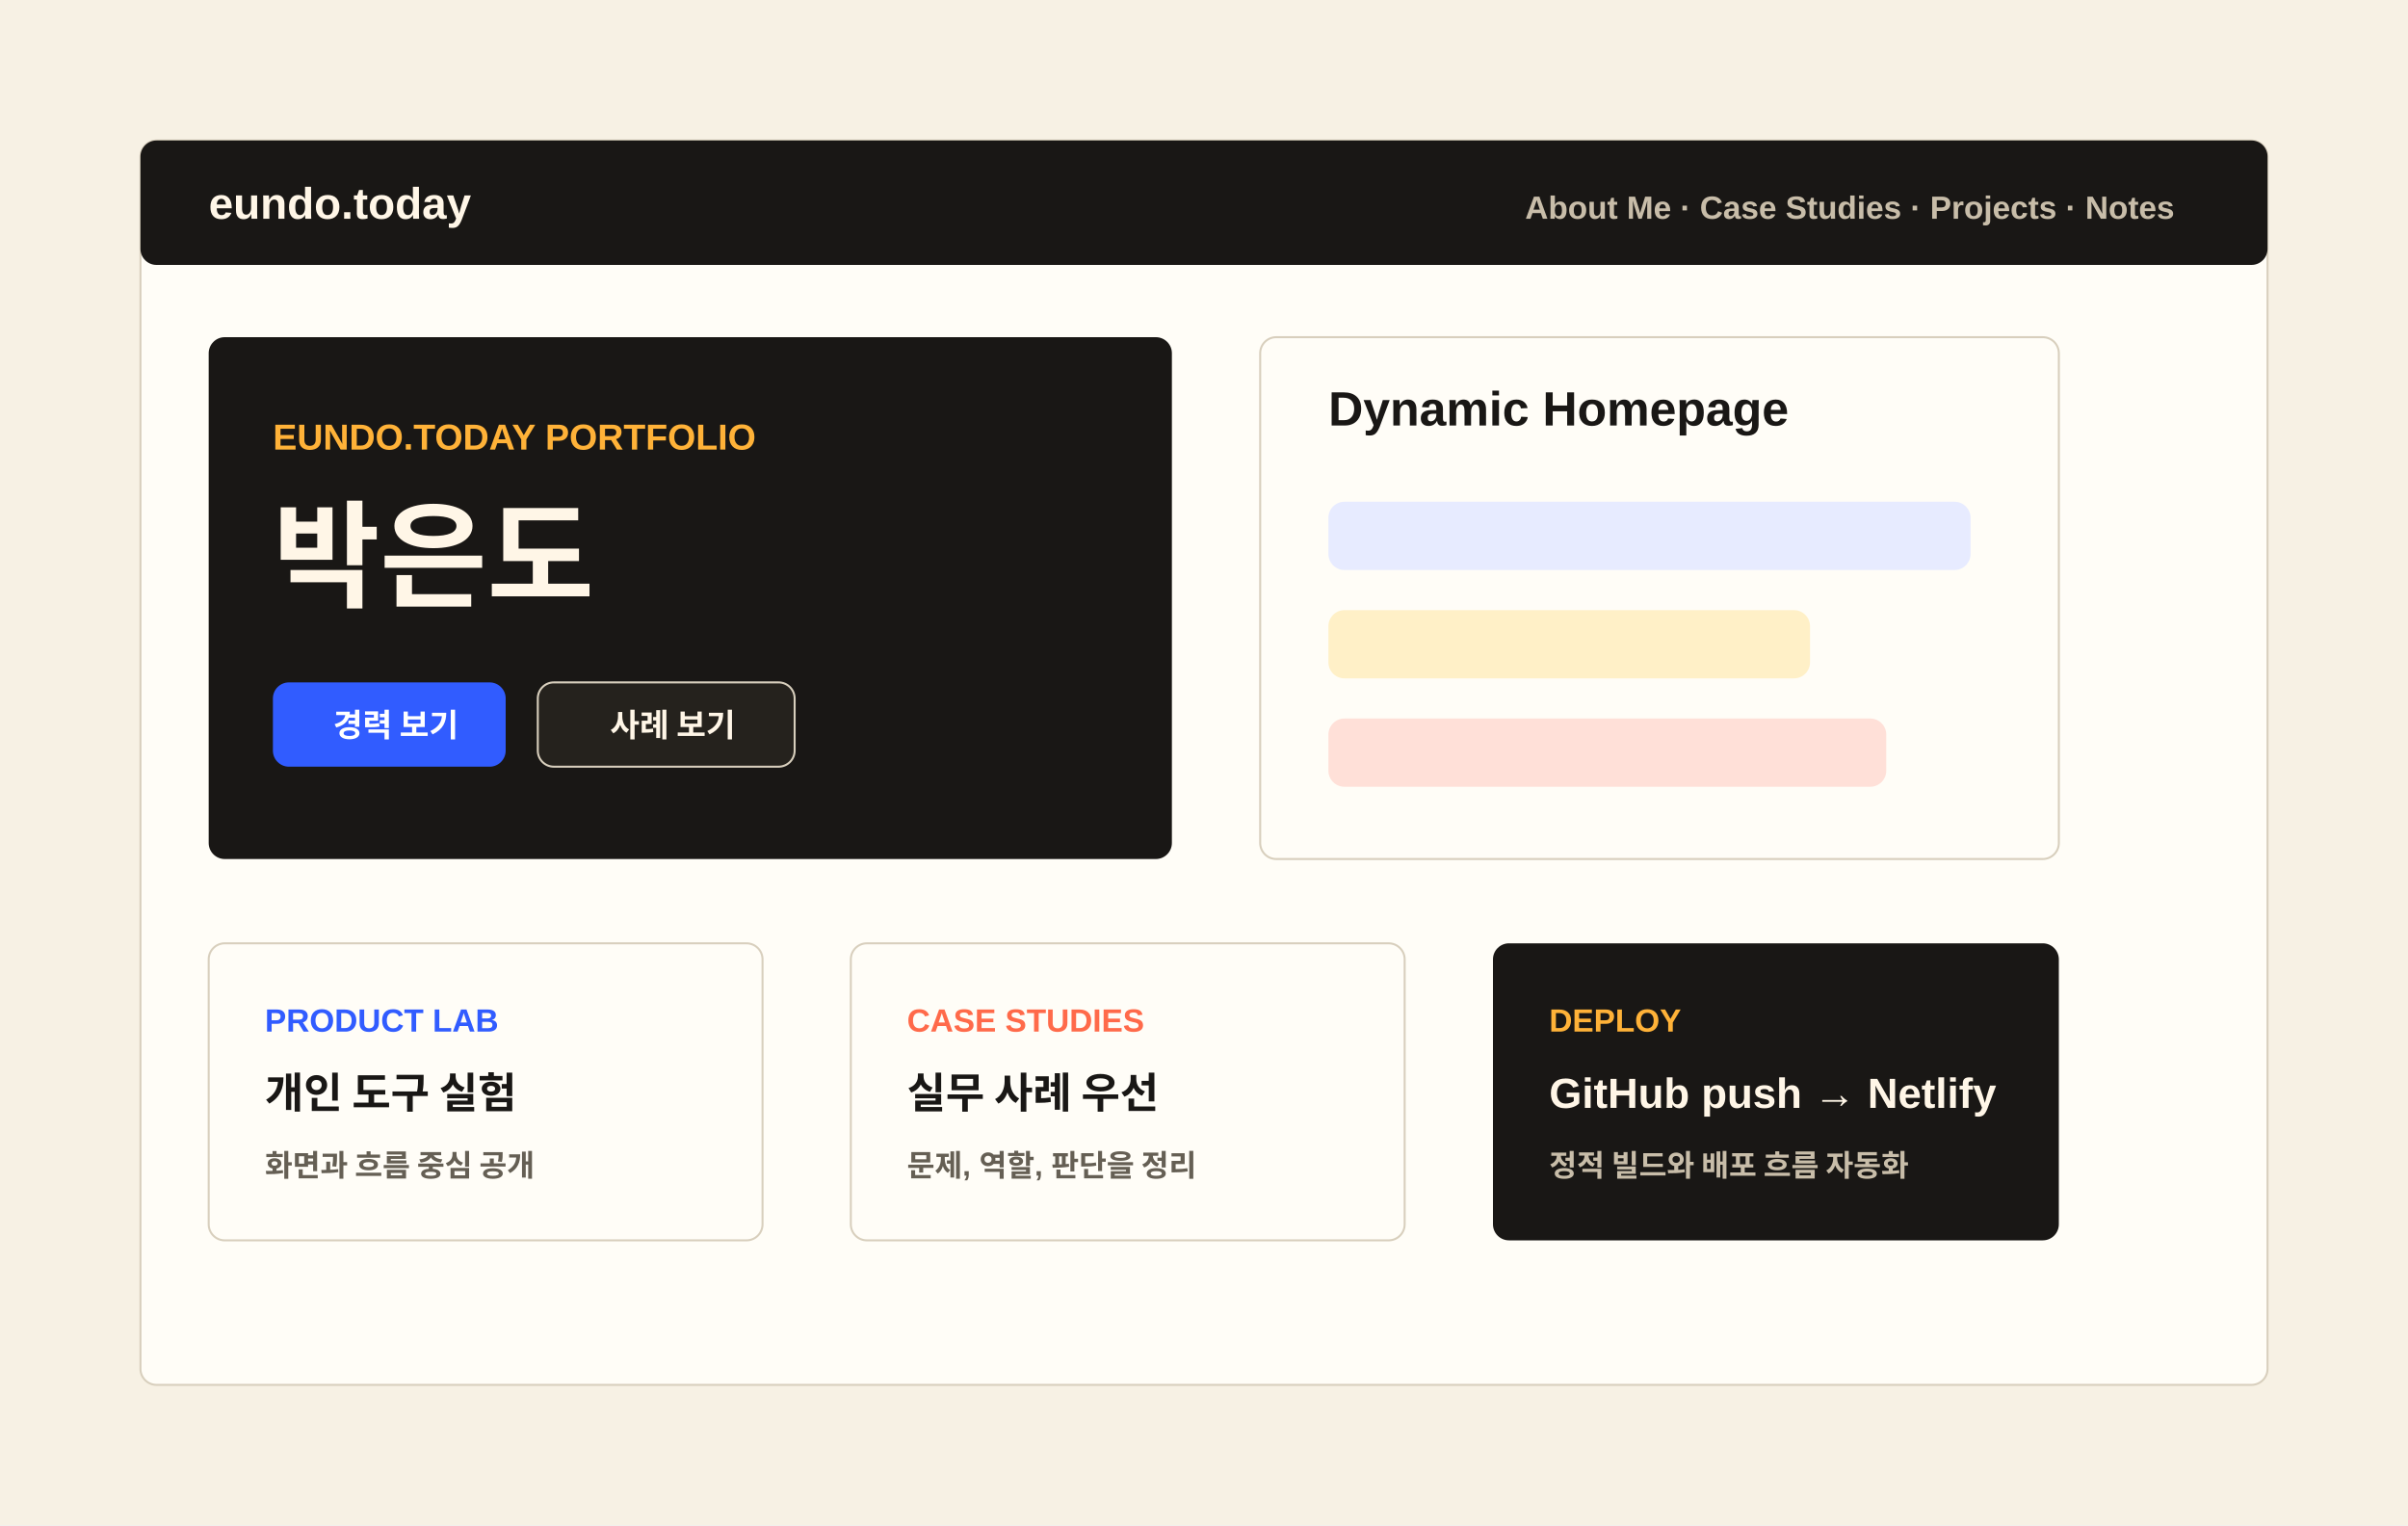
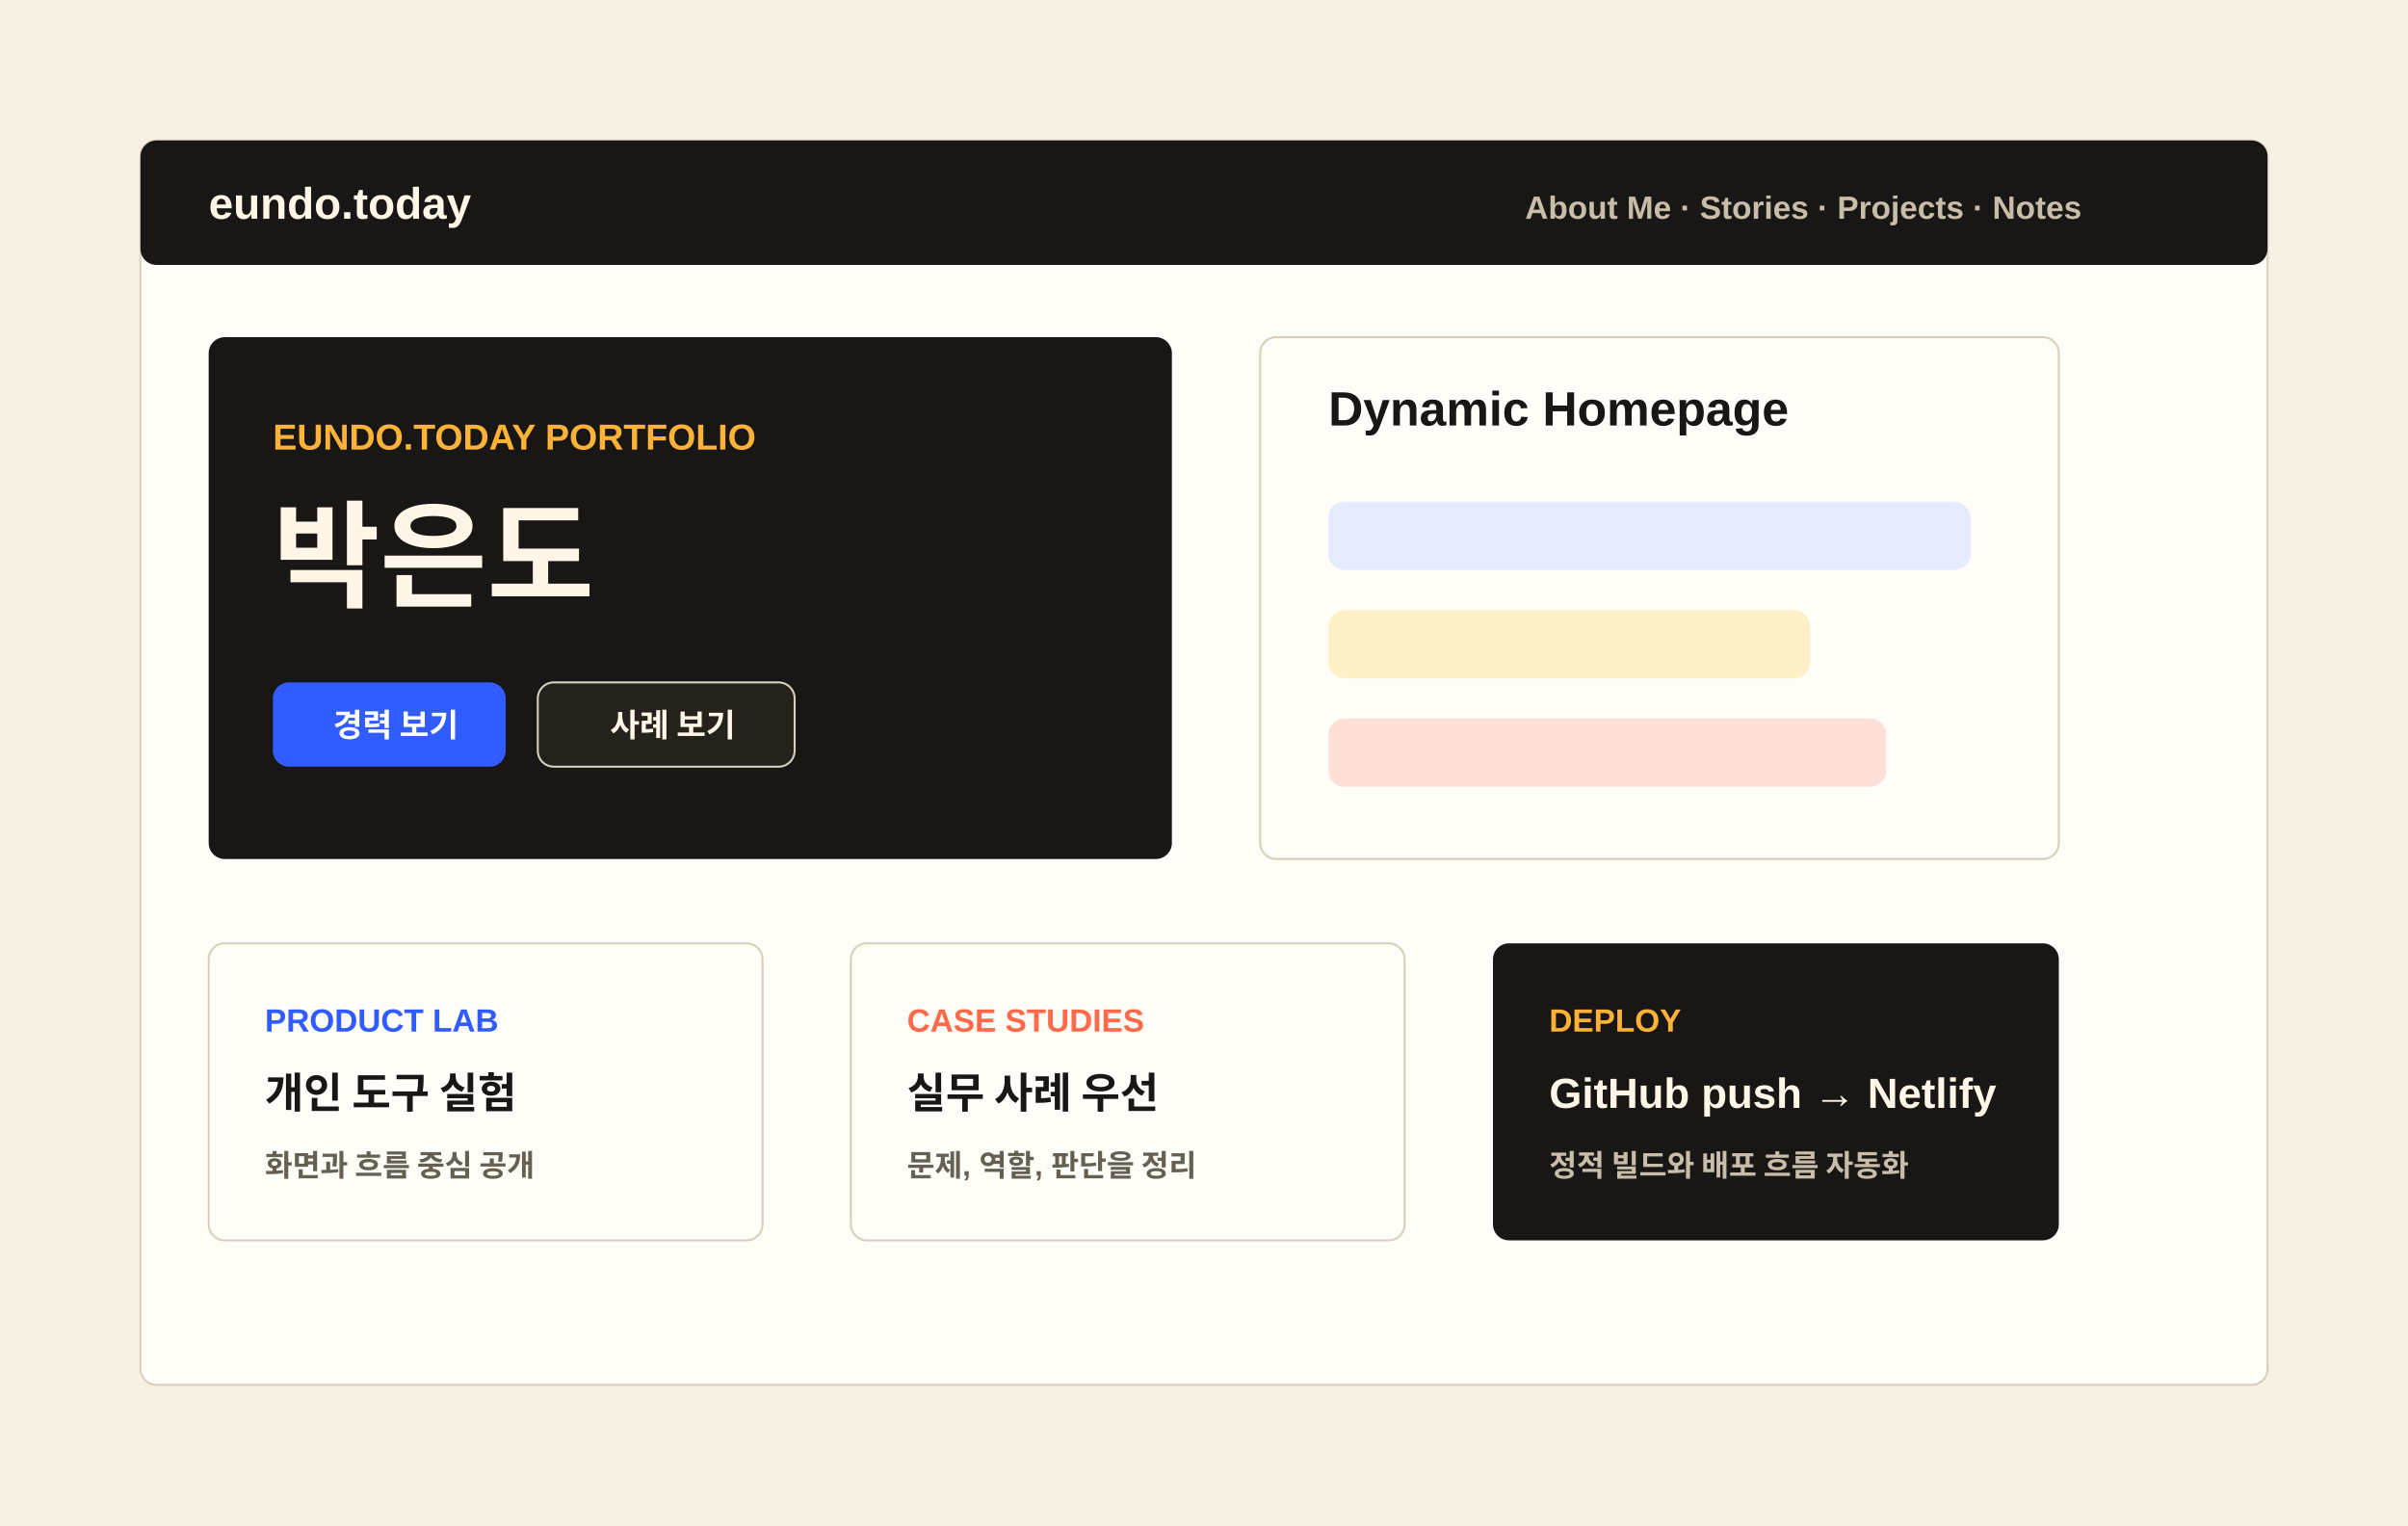
<svg xmlns="http://www.w3.org/2000/svg" viewBox="0 0 1200 760" role="img" aria-labelledby="title desc">
  <rect width="1200" height="760" fill="#F7F1E4" />
  <rect x="70" y="70" width="1060" height="620" rx="8" fill="#FFFDF7" stroke="#D8CFBD" />
  <rect x="70" y="70" width="1060" height="62" rx="8" fill="#191715" />
  <text x="104" y="109" fill="#FFF6E7" font-family="Pretendard, Arial, sans-serif" font-size="22" font-weight="850">eundo.today</text>
-   <text x="760" y="109" fill="#C8BDA9" font-family="Pretendard, Arial, sans-serif" font-size="16" font-weight="800">About Me · Case Studies · Projects · Notes</text>
+   <text x="760" y="109" fill="#C8BDA9" font-family="Pretendard, Arial, sans-serif" font-size="16" font-weight="800">About Me · Stories · Projects · Notes</text>
  <rect x="104" y="168" width="480" height="260" rx="8" fill="#191715" />
  <text x="136" y="224" fill="#FFB238" font-family="Pretendard, Arial, sans-serif" font-size="18" font-weight="850">EUNDO.TODAY PORTFOLIO</text>
  <text x="136" y="298" fill="#FFF6E7" font-family="Pretendard, Arial, sans-serif" font-size="58" font-weight="900">박은도</text>
  <rect x="136" y="340" width="116" height="42" rx="8" fill="#315CFF" />
  <text x="166" y="367" fill="#FFFFFF" font-family="Pretendard, Arial, sans-serif" font-size="16" font-weight="850">경력 보기</text>
  <rect x="268" y="340" width="128" height="42" rx="8" fill="#25221D" stroke="#D8CFBD" />
  <text x="304" y="367" fill="#FFF6E7" font-family="Pretendard, Arial, sans-serif" font-size="16" font-weight="850">사례 보기</text>
  <rect x="628" y="168" width="398" height="260" rx="8" fill="#FFFDF7" stroke="#D8CFBD" />
  <text x="662" y="212" fill="#191715" font-family="Pretendard, Arial, sans-serif" font-size="24" font-weight="850">Dynamic Homepage</text>
  <rect x="662" y="250" width="320" height="34" rx="8" fill="#E7EBFF" />
  <rect x="662" y="304" width="240" height="34" rx="8" fill="#FFF0C7" />
  <rect x="662" y="358" width="278" height="34" rx="8" fill="#FFE0D8" />
  <rect x="104" y="470" width="276" height="148" rx="8" fill="#FFFDF7" stroke="#D8CFBD" />
  <text x="132" y="514" fill="#315CFF" font-family="Pretendard, Arial, sans-serif" font-size="16" font-weight="850">PRODUCT LAB</text>
  <text x="132" y="552" fill="#191715" font-family="Pretendard, Arial, sans-serif" font-size="21" font-weight="850">개인 도구 실험</text>
  <text x="132" y="586" fill="#655F54" font-family="Pretendard, Arial, sans-serif" font-size="15" font-weight="700">화면과 흐름 중심 공개</text>
  <rect x="424" y="470" width="276" height="148" rx="8" fill="#FFFDF7" stroke="#D8CFBD" />
  <text x="452" y="514" fill="#FF6A4A" font-family="Pretendard, Arial, sans-serif" font-size="16" font-weight="850">CASE STUDIES</text>
  <text x="452" y="552" fill="#191715" font-family="Pretendard, Arial, sans-serif" font-size="21" font-weight="850">실무 사례 우선</text>
  <text x="452" y="586" fill="#655F54" font-family="Pretendard, Arial, sans-serif" font-size="15" font-weight="700">문제, 역할, 판단을 정리</text>
  <rect x="744" y="470" width="282" height="148" rx="8" fill="#191715" />
  <text x="772" y="514" fill="#FFB238" font-family="Pretendard, Arial, sans-serif" font-size="16" font-weight="850">DEPLOY</text>
  <text x="772" y="552" fill="#FFF6E7" font-family="Pretendard, Arial, sans-serif" font-size="21" font-weight="850">GitHub push → Netlify</text>
  <text x="772" y="586" fill="#C8BDA9" font-family="Pretendard, Arial, sans-serif" font-size="15" font-weight="700">정적 빌드와 배포 흐름 자동화</text>
</svg>
